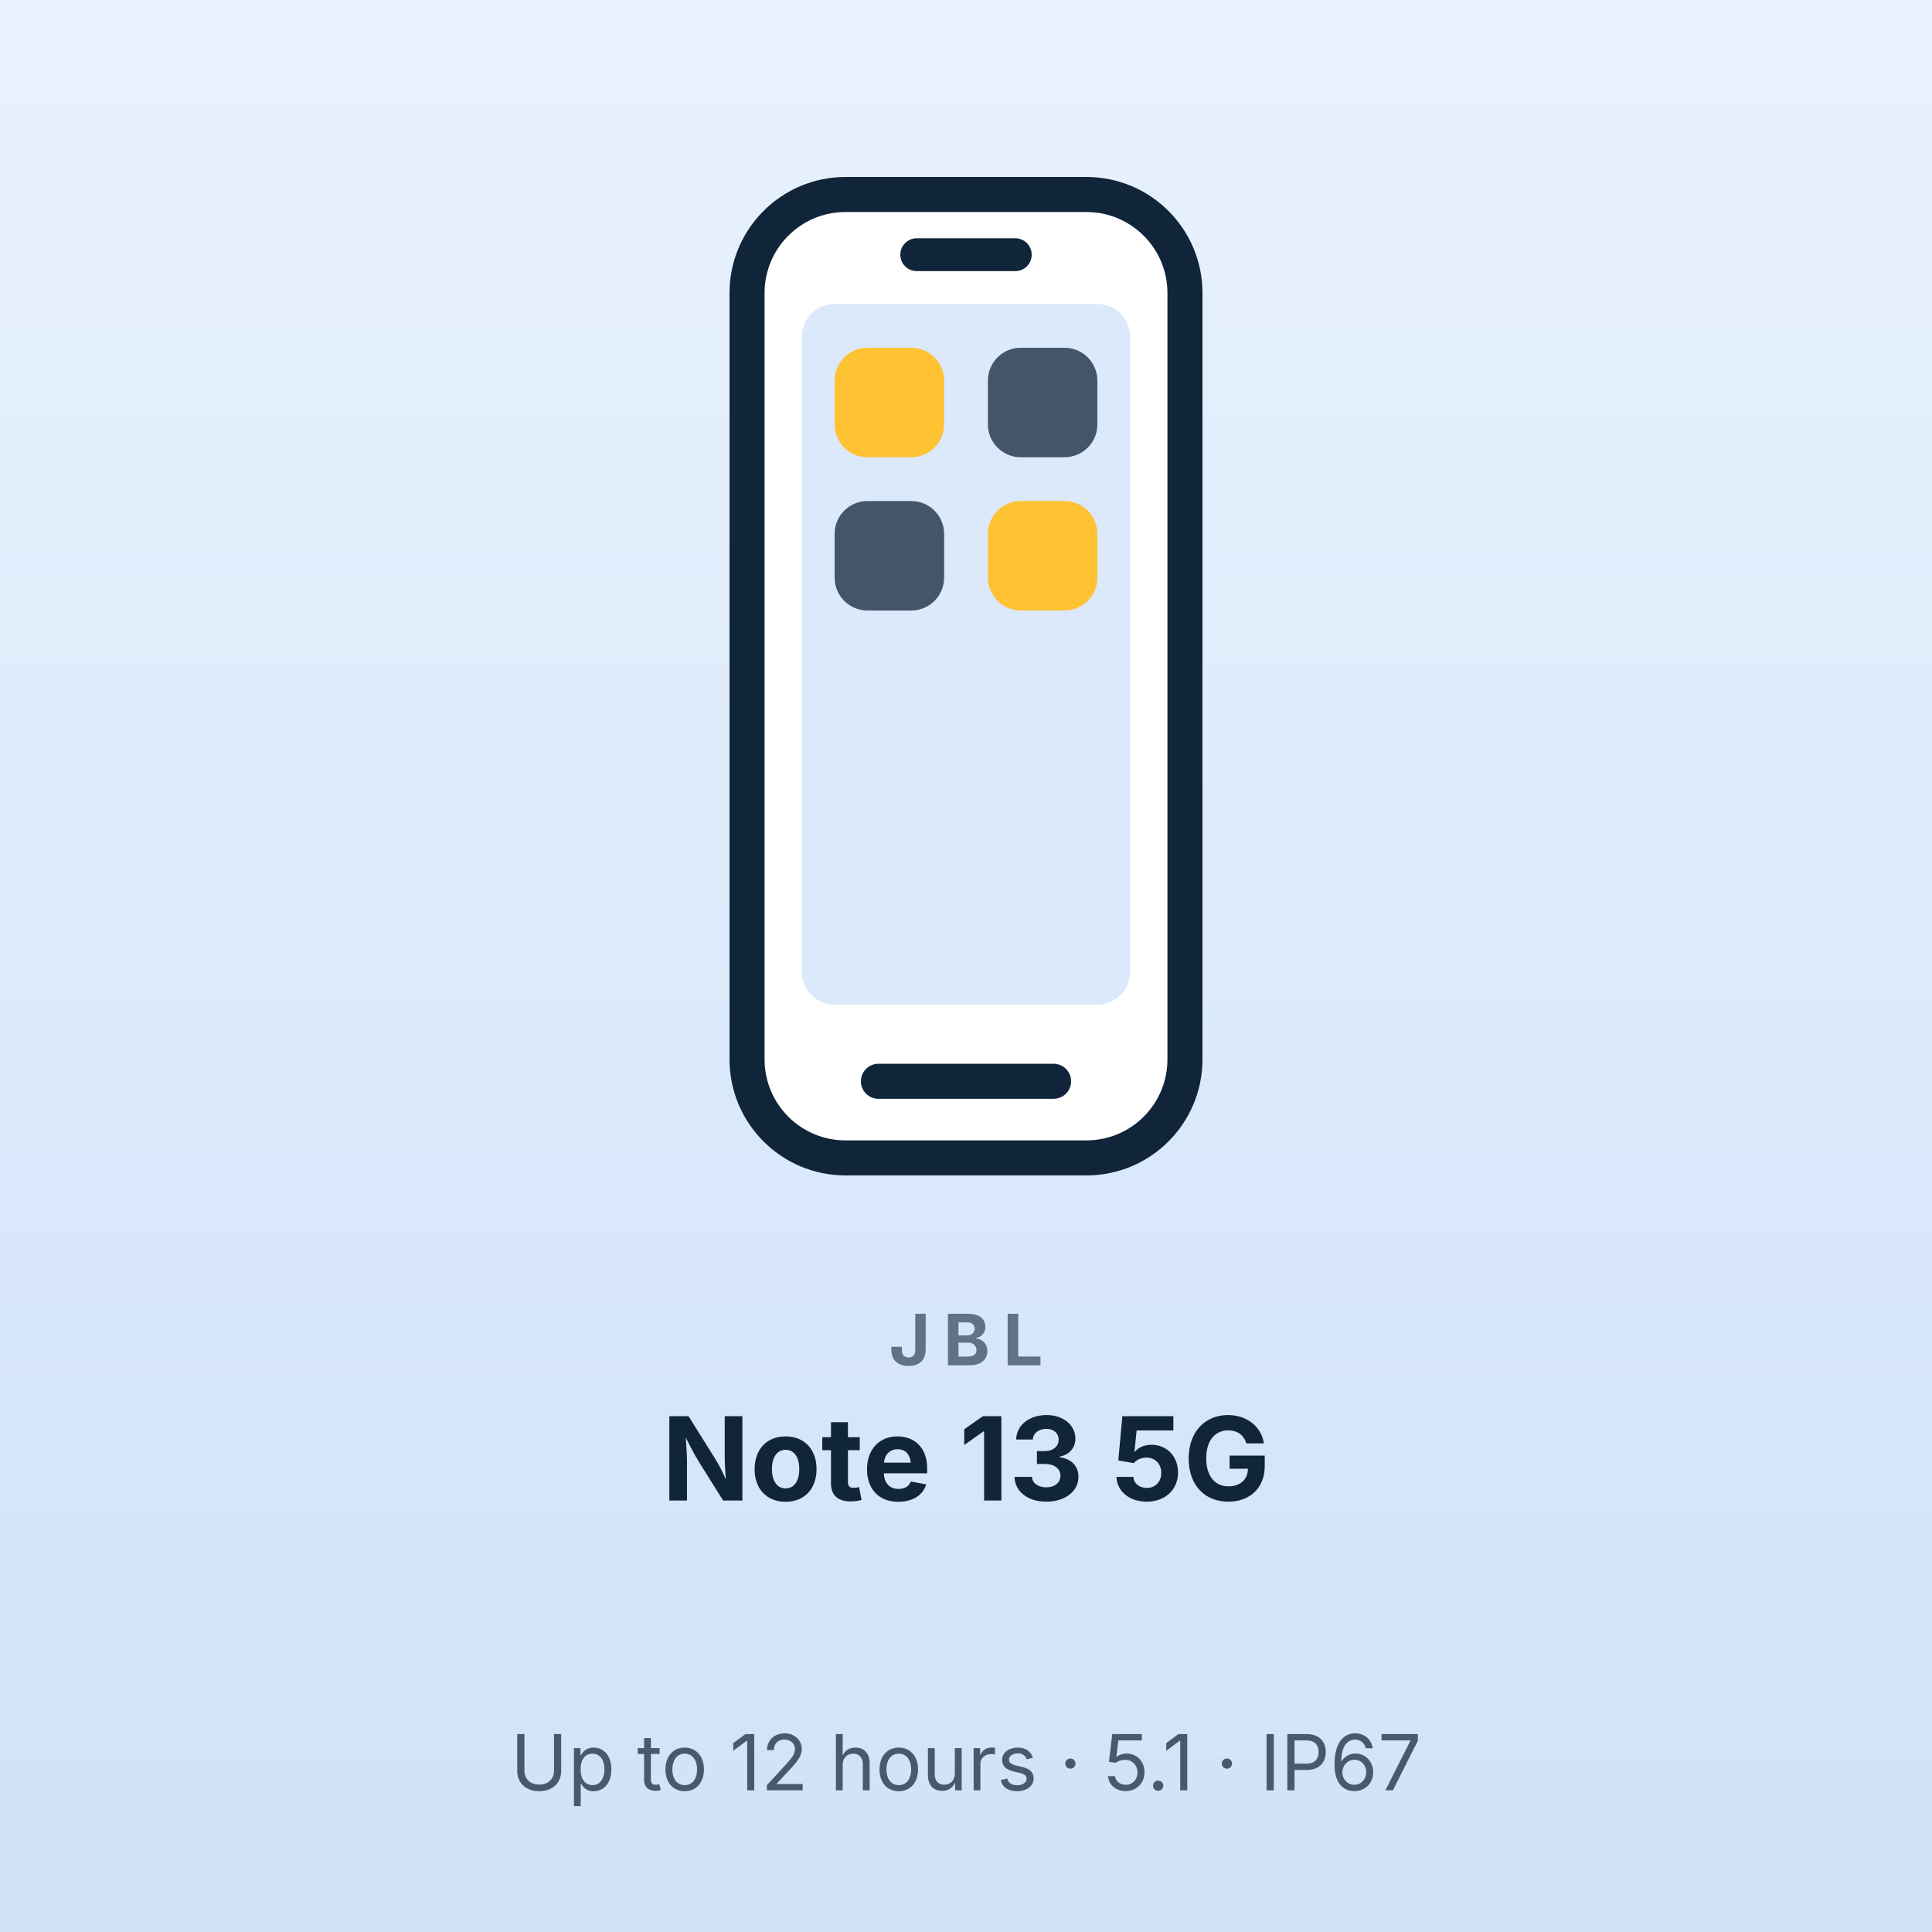
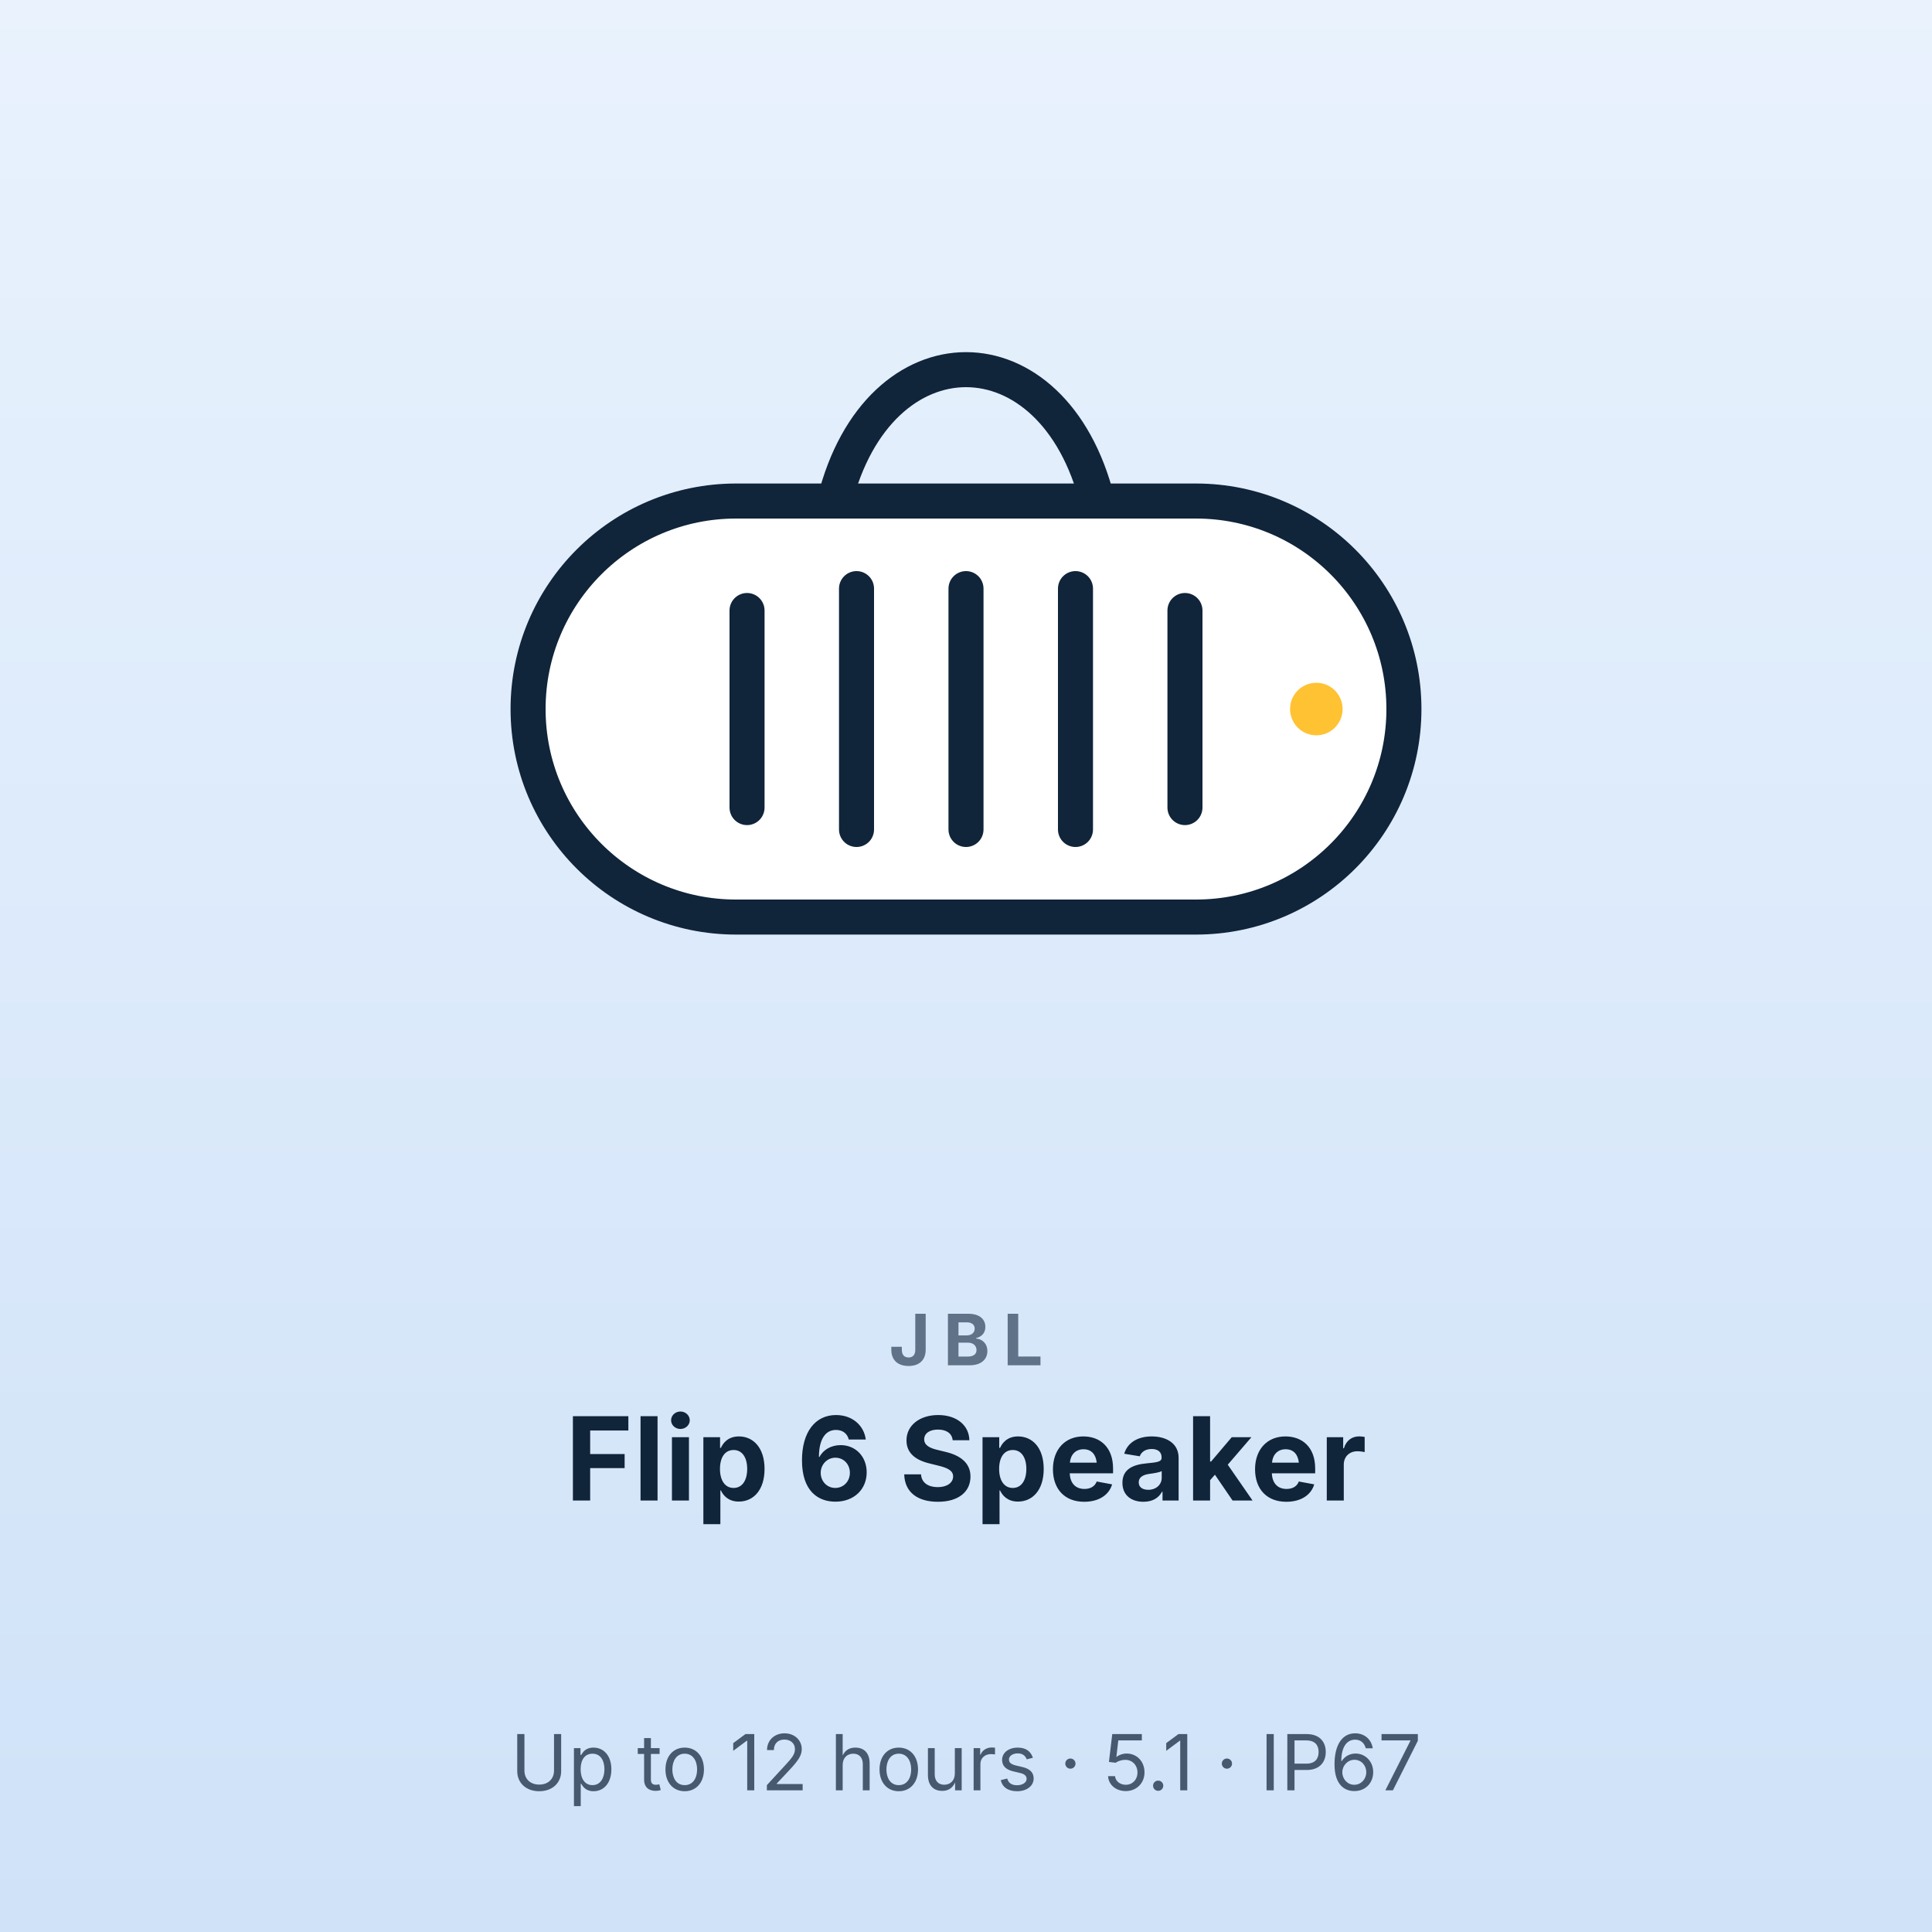
<svg xmlns="http://www.w3.org/2000/svg" viewBox="0 0 600 600" role="img" aria-label="JBL Flip 6 Portable Waterproof Bluetooth Speaker">
  <defs>
    <linearGradient id="g" x1="0" y1="0" x2="0" y2="1">
      <stop offset="0" stop-color="#e9f2fd" />
      <stop offset="1" stop-color="#cfe2f8" />
    </linearGradient>
  </defs>
  <rect width="600" height="600" fill="url(#g)" />
  <g transform="translate(130 40) scale(3.4)">
-     <rect x="30" y="6" width="40" height="88" rx="9" fill="#fff" stroke="#10243a" stroke-width="3.2" stroke-linejoin="round" stroke-linecap="round" />
-     <rect x="35" y="16" width="30" height="64" rx="3" fill="#dbe9fb" />
-     <rect x="44" y="10" width="12" height="3" rx="1.5" fill="#10243a" />
-     <rect x="38" y="20" width="10" height="10" rx="3" fill="#ffc233" />
-     <rect x="52" y="20" width="10" height="10" rx="3" fill="#10243a" opacity=".75" />
-     <rect x="38" y="34" width="10" height="10" rx="3" fill="#10243a" opacity=".75" />
-     <rect x="52" y="34" width="10" height="10" rx="3" fill="#ffc233" />
-     <line x1="42" y1="87" x2="58" y2="87" stroke="#10243a" stroke-width="3.2" stroke-linejoin="round" stroke-linecap="round" />
+     <rect x="10" y="34" width="80" height="38" rx="19" fill="#fff" stroke="#10243a" stroke-width="3.2" stroke-linejoin="round" stroke-linecap="round" />
+     <path d="M38 34 C42 18 58 18 62 34" fill="none" stroke="#10243a" stroke-width="3.2" stroke-linejoin="round" stroke-linecap="round" />
+     <line x1="30" y1="44" x2="30" y2="62" stroke="#10243a" stroke-width="3.2" stroke-linejoin="round" stroke-linecap="round" />
+     <line x1="40" y1="42" x2="40" y2="64" stroke="#10243a" stroke-width="3.2" stroke-linejoin="round" stroke-linecap="round" />
+     <line x1="50" y1="42" x2="50" y2="64" stroke="#10243a" stroke-width="3.2" stroke-linejoin="round" stroke-linecap="round" />
+     <line x1="60" y1="42" x2="60" y2="64" stroke="#10243a" stroke-width="3.2" stroke-linejoin="round" stroke-linecap="round" />
+     <line x1="70" y1="44" x2="70" y2="62" stroke="#10243a" stroke-width="3.2" stroke-linejoin="round" stroke-linecap="round" />
+     <circle cx="82" cy="53" r="2.4" fill="#ffc233" stroke="none" />
  </g>
  <text x="300" y="424" text-anchor="middle" font-family="Inter, Arial, sans-serif" font-size="22" font-weight="700" letter-spacing="4" fill="#10243a" opacity=".6">JBL</text>
-   <text x="300" y="466" text-anchor="middle" font-family="Inter, Arial, sans-serif" font-size="36" font-weight="700" fill="#10243a">Note 13 5G</text>
+   <text x="300" y="466" text-anchor="middle" font-family="Inter, Arial, sans-serif" font-size="36" font-weight="700" fill="#10243a">Flip 6 Speaker</text>
  <text x="300" y="556" text-anchor="middle" font-family="Inter, Arial, sans-serif" font-size="24" fill="#10243a" opacity=".72">Up to 12 hours  ·  5.1  ·  IP67</text>
</svg>
